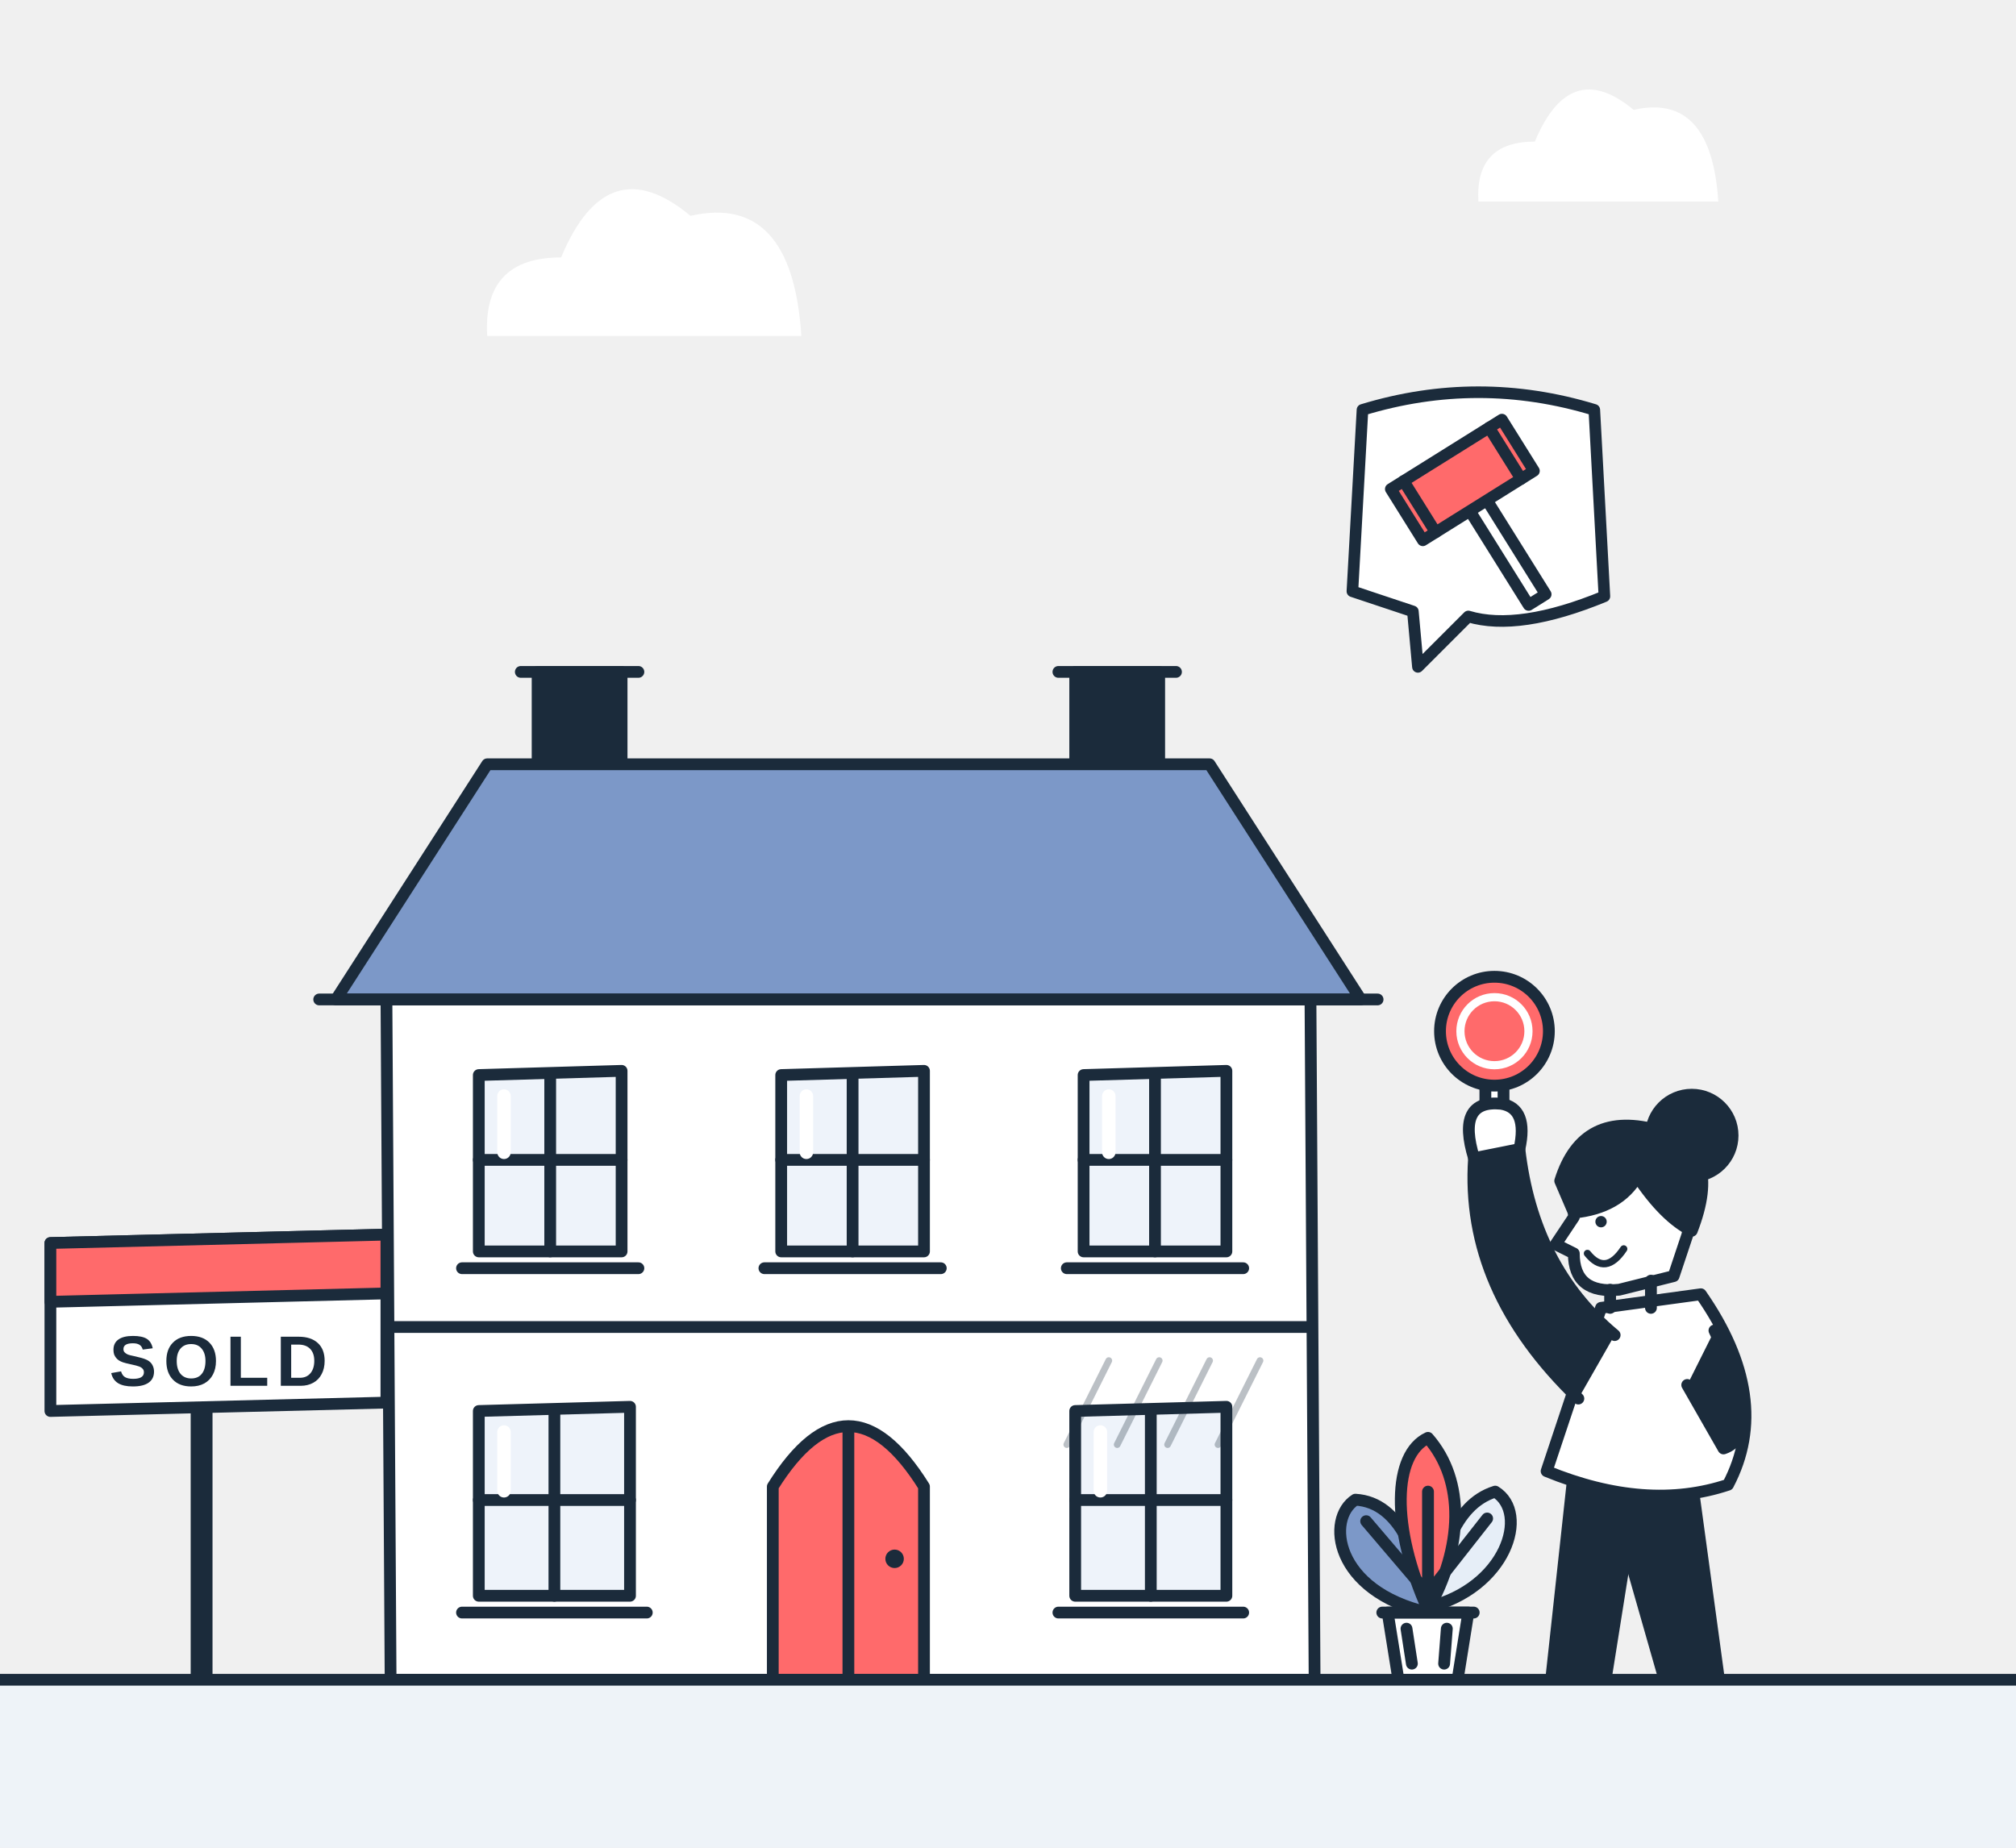
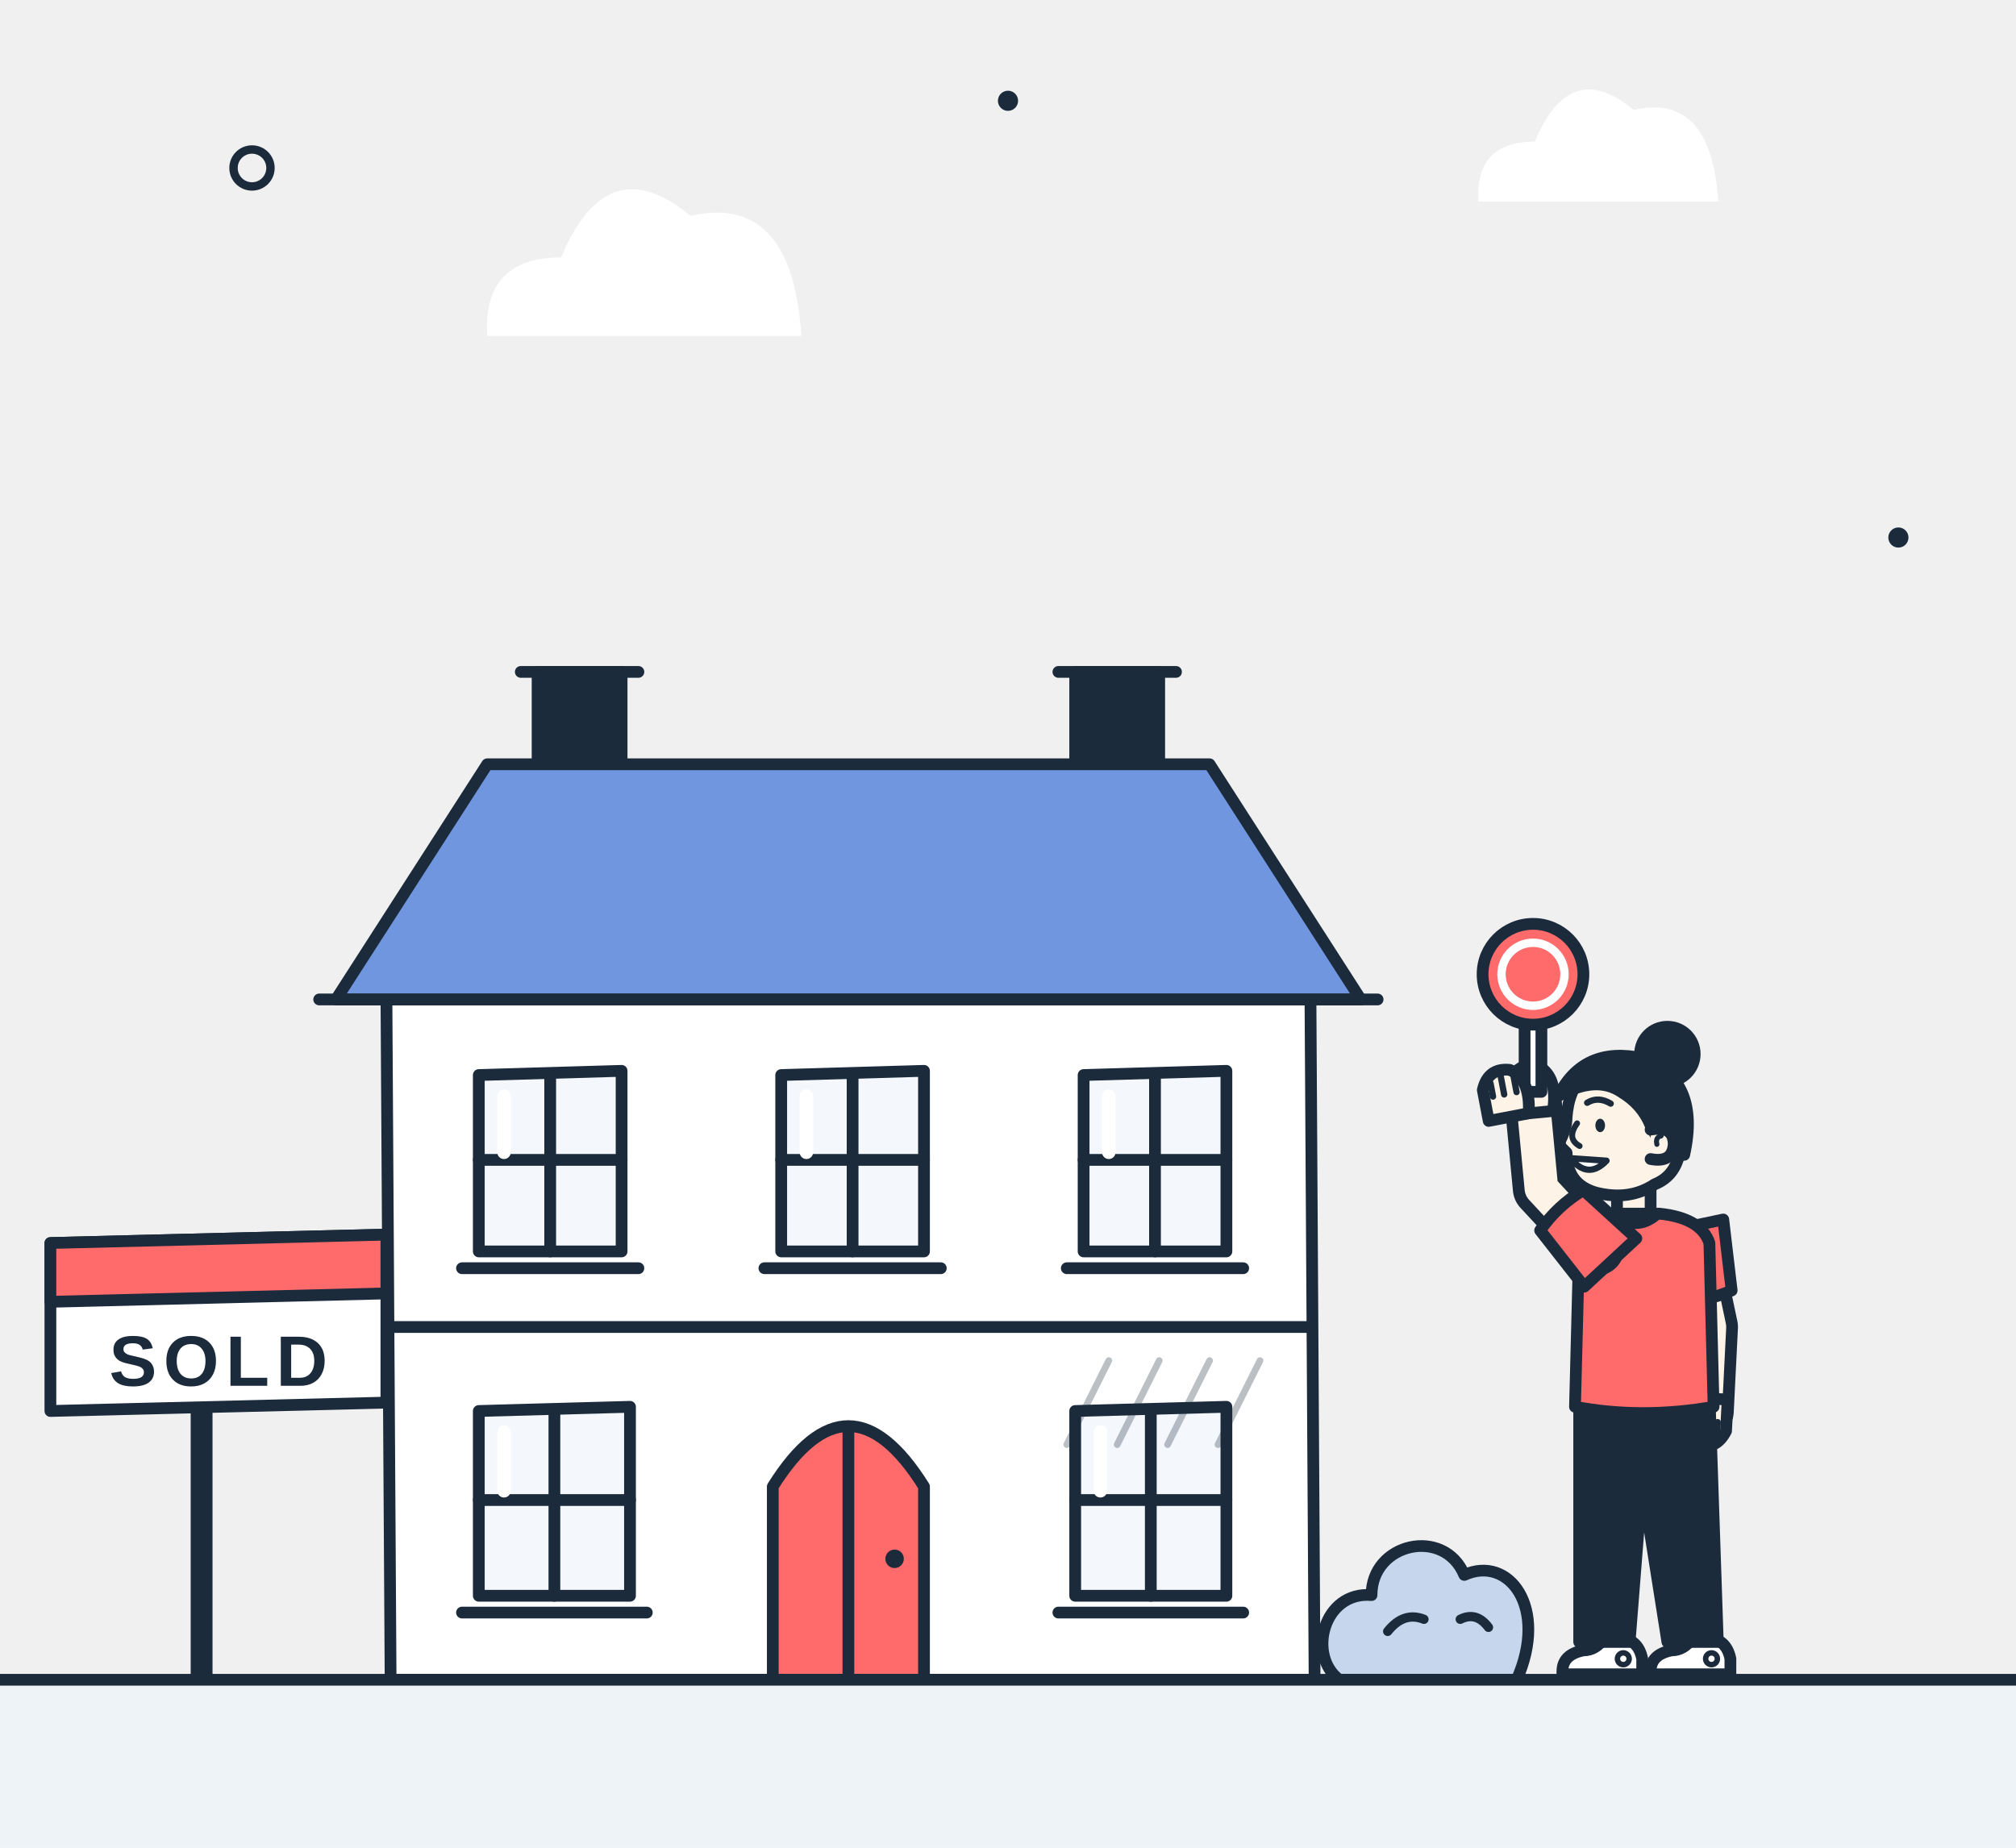
<svg xmlns="http://www.w3.org/2000/svg" class="people-scene" aria-hidden="true" focusable="false" viewBox="0 0 240 220" width="240" height="220" fill="none">
  <g stroke="#1b2b3b" stroke-width="1.4" stroke-linejoin="round" stroke-linecap="round">
+     <circle cx="30" cy="20" r="2.2" stroke-width="1" />
+     <circle cx="120" cy="12" r="1.2" fill="#1b2b3b" stroke="none" />
+     <circle cx="226" cy="64" r="1.2" fill="#1b2b3b" stroke="none" />
    <g class="af-cloud">
      <path transform="translate(58 40) scale(0.55)" d="M0 0q-1-17 16-17q10-24 28-9q22-5 24 26Z" fill="#fff" stroke="none" />
      <path transform="translate(176 24) scale(0.42)" d="M0 0q-1-17 16-17q10-24 28-9q22-5 24 26Z" fill="#fff" stroke="none" />
    </g>
    <path d="M64 98V80h10v18Z" fill="#1b2b3b" />
    <path d="M128 98V80h10v18Z" fill="#1b2b3b" />
    <path d="M62 80h14M126 80h14" />
    <path d="M46 118l110-.5.5 82.5H46.5Z" fill="#ffffff" />
-     <path d="M40 119L58 91H144L162 119Z" fill="#7c98c8" />
+     <path d="M40 119L58 91H144L162 119Z" fill="#7096e0" />
    <path d="M38 119H164" />
    <path d="M47 158H156" />
-     <path d="M57 128l17-.5V149H57Z" fill="#eef3fa" />
+     <path d="M57 128l17-.5V149H57Z" fill="#f4f7fc" />
    <path d="M65.5 128V149M57 138.1H74" />
    <path d="M60 130.5v6.7" stroke="#fff" stroke-width="1.6" />
    <path d="M55 151h21" />
-     <path d="M93 128l17-.5V149H93Z" fill="#eef3fa" />
+     <path d="M93 128l17-.5V149H93Z" fill="#f4f7fc" />
    <path d="M101.5 128V149M93 138.1H110" />
    <path d="M96 130.5v6.7" stroke="#fff" stroke-width="1.6" />
    <path d="M91 151h21" />
-     <path d="M129 128l17-.5V149H129Z" fill="#eef3fa" />
+     <path d="M129 128l17-.5V149H129Z" fill="#f4f7fc" />
    <path d="M137.5 128V149M129 138.1H146" />
    <path d="M132 130.5v6.7" stroke="#fff" stroke-width="1.6" />
    <path d="M127 151h21" />
-     <path d="M57 168l18-.5V190H57Z" fill="#eef3fa" />
+     <path d="M57 168l18-.5V190H57Z" fill="#f4f7fc" />
    <path d="M66 168V190M57 178.6H75" />
    <path d="M60 170.5v7" stroke="#fff" stroke-width="1.6" />
    <path d="M55 192h22" />
    <path d="M92 200V177Q101 162.6 110 177V200Z" fill="#ff6a6b" />
    <path d="M101 170V200" />
    <circle cx="106.5" cy="185.6" r="1.1" fill="#1b2b3b" stroke="none" />
-     <path d="M128 168l18-.5V190H128Z" fill="#eef3fa" />
+     <path d="M128 168l18-.5V190H128Z" fill="#f4f7fc" />
    <path d="M137 168V190M128 178.6H146" />
    <path d="M131 170.5v7" stroke="#fff" stroke-width="1.6" />
    <path d="M126 192h22" />
    <g opacity=".3" stroke-width=".8">
      <path d="M132 162l-5 10" />
      <path d="M138 162l-5 10" />
      <path d="M144 162l-5 10" />
      <path d="M150 162l-5 10" />
    </g>
    <path d="M24 200V150" stroke-width="2.6" />
    <path d="M6 148l40-1v20l-40 1Z" fill="#ffffff" />
    <path d="M6 148l40-1v7l-40 1Z" fill="#ff6a6b" />
    <text x="26" y="165" text-anchor="middle" font-family="Manrope,Arial,sans-serif" font-size="8.5" font-weight="800" letter-spacing=".8" fill="#1b2b3b" stroke="none">SOLD</text>
-     <g transform="translate(170 192) scale(0.32)" stroke-width="4.4">
+     <g transform="translate(170 200) scale(0.48)" stroke-width="2.9">
      <g class="af-sway" style="animation-delay:-0.6s">
-         <path d="M0 0C-35-8-38-35-27-42C-10-41-3-20 0 0" fill="#7c98c8" />
-         <path d="M0-2C29-9 38-37 25-45C9-40 5-20 0-2" fill="#e6eef7" />
-         <path d="M0-1C-14-32-13-59 0-65C14-49 13-24 0-1" fill="#ff6a6b" />
-         <path d="M0 6v-51M0-7l-23-27M0-7l22-28" />
+         <path d="M-22 0C-30-6-26-22-14-21C-14-34 4-38 9-26C20-31 30-18 22 0Z" fill="#c6d6ec" />
+         <path d="M-10-12q4-5 9-3M8-15q4-2 7 2" stroke-width="2.3" />
      </g>
-       <path d="M-15 0h30l-4 25h-22Z" fill="#ffffff" />
-       <path d="M-17 0h34M-8 6l2 13M7 6l-1 13" />
    </g>
-     <g class="af-person" transform="translate(196 200) scale(-0.54 0.54)" stroke-width="2.6">
-       <circle cx="-10" cy="-120" r="9" fill="#1b2b3b" />
-       <g transform="translate(0-44)">
-         <path d="M-10 0l-6 44h12L6 9V0Z" fill="#1b2b3b" />
-         <path d="M-19 45h17" />
-         <path d="M2 0l7 44h12L16-2Z" fill="#1b2b3b" />
-         <path d="M8 45h17" />
+     <g class="af-person" transform="translate(196 200) scale(-0.5 0.5)" stroke-width="2.8">
+       <circle cx="-5" cy="-149" r="6.5" fill="#1b2b3b" />
+       <path d="M-11 -103L-15 -84L-14 -64" stroke="#1b2b3b" stroke-width="13.6" />
+       <path d="M-11 -103L-15 -84L-14 -64" stroke="#fdf3e7" stroke-width="8" />
+       <g transform="translate(-14 -64) rotate(87.1) scale(1 1)">
+         <path d="M-3-4.5Q5-6.5 8-2Q9.5 3 4.5 5.2H-3Z" fill="#fdf3e7" />
+         <path d="M2.5-2.6h4M2.5 .4h4.6M2.5 3.1h3.2" stroke-width="1.5" />
      </g>
-       <path d="M-12-85Q-28-62-18-43Q0-37 22-46L10-82Z" fill="#ffffff" />
-       <g class="af-arm" style="transform-origin:7px -76px;animation-name:af-bid;animation-duration:5.4s;animation-delay:0s">
-         <path d="M7-76Q25-91 28-117l10 2Q40-86 15-62" fill="#1b2b3b" />
-         <path d="M31.5-118v-14h4v14Z" fill="#ffffff" />
-         <circle cx="33.5" cy="-143" r="12" fill="#ff6a6b" />
-         <circle cx="33.5" cy="-143" r="7.5" fill="none" stroke="#fff" stroke-width="1.8" />
-         <path d="M28-117q-2-9 4-10q10-1 6 12Z" fill="#ffffff" />
-       </g>
-       <path d="M-15-77Q-26-54-17-51L-9-65" fill="#1b2b3b" />
-       <path d="M-9-98Q-14-117 4-117Q16-117 16-102L20-96L16-94Q16-85 6-86L-6-89Z" fill="#ffffff" />
-       <path d="M-10-99Q-17-117-3-121Q14-126 19-110L16-103Q6-104 2-111Q-4-102-10-99Z" fill="#1b2b3b" />
-       <path d="M-1-88v6M8-86v4" />
-       <circle cx="10" cy="-101" r="1.25" fill="#1b2b3b" stroke="none" />
-       <path d="M5-95Q9-89 13-94" stroke-width="1.6" />
-       <path d="M8-105q3-2 5 0" stroke-width="1" />
-     </g>
-     <g transform="translate(176 62) scale(.6)" stroke-width="2.3">
-       <g class="af-note" style="animation-delay:-2.9s">
-         <path d="M-23-22Q0-29 23-22L25 15Q8 22-2 19L-12 29l-1-11-12-4Z" fill="#ffffff" />
-         <g transform="rotate(-32 0-3)">
-           <path d="M-2-5h4v24h-4Z" fill="#ffffff" />
-           <path d="M-13-15h26v12h-26Z" fill="#ff6a6b" />
-           <path d="M-10-15v12M10-15v12" />
+       <path d="M-18.3 -109.6L-20.3 -92.7Q-13.8 -89.8 -6.6 -89.8L-1.7 -106.1Z" fill="#ff6a6b" />
+       <path d="M-20 0V-5Q-19-10 -14-10H-11Q-9-7 -6-7Q-1-6 -1-2V0Z" fill="#ffffff" />
+       <path d="M-20-2H-1" stroke-width="1.4" />
+       <circle cx="-15.5" cy="-5" r="1.4" stroke-width="1.3" />
+       <path d="M-11-10l2-3M-8.5-9l2-3" stroke-width="1.3" />
+       <path d="M1 0V-5Q2-10 7-10H10Q12-7 15-7Q20-6 20-2V0Z" fill="#ffffff" />
+       <path d="M1-2H20" stroke-width="1.4" />
+       <circle cx="5.5" cy="-5" r="1.4" stroke-width="1.3" />
+       <path d="M10-10l2-3M12.5-9l2-3" stroke-width="1.3" />
+       <path d="M-15-68L-17-9H-5L1-47L4-9H16L16-68Z" fill="#1b2b3b" />
+       <path d="M-1-108v-10h8v9" fill="#fdf3e7" />
+       <path d="M-15-104Q-13-110-3-111H7Q15-110 16-104L17-65Q1-62-16-65Z" fill="#ff6a6b" />
+       <path d="M-2-110.5q4.5 3.5 9 0" />
+       <path d="M-8-126Q-11-146 5-147Q18-147 19-134Q19-131 21-127.5L19-125.5Q19-118 12-116Q4-114-2-118Q-7-120-8-126Z" fill="#fdf3e7" />
+       <path d="M-9-125Q-13-143 1-148Q15-151 21-139Q12-144 6-140Q1-137-1-132Q-3-128-5-126Z" fill="#1b2b3b" />
+       <path d="M-1-131q-5.5-1-5.5 3.5q.3 4.5 5.5 3.5" fill="#fdf3e7" />
+       <path d="M-3.5-129.5q1.4.3 1 2" stroke-width="1.2" />
+       <ellipse cx="11" cy="-132" rx="1.15" ry="1.6" fill="#1b2b3b" stroke="none" />
+       <path d="M8.5-137.2q3-1.8 5.6-.2" stroke-width="1.5" />
+       <path d="M16.5-132.5q2.6 3.6-.6 5.4" stroke-width="1.4" />
+       <path d="M9.5-123.6q4.4 4.6 8.6-.6Z" fill="#fff" stroke-width="1.5" />
+       <g class="af-arm" style="transform-origin:12px -103px;animation-name:af-bid;animation-duration:5.4s;animation-delay:0s">
+         <path d="M12 -103L25 -117L27 -138" stroke="#1b2b3b" stroke-width="13.6" />
+         <path d="M12 -103L25 -117L27 -138" stroke="#fdf3e7" stroke-width="8" />
+         <g transform="translate(27 -138) rotate(-84.6) scale(1 1)">
+           <path d="M-3-4.5Q5-6.5 8-2Q9.5 3 4.5 5.2H-3Z" fill="#fdf3e7" />
+           <path d="M2.5-2.6h4M2.5 .4h4.6M2.5 3.1h3.2" stroke-width="1.5" />
+         </g>
+         <path d="M14.8 -93.6L25.3 -107Q21.2 -112.9 15 -116.6L2.4 -105.1Z" fill="#ff6a6b" />
+         <path d="M25-140v-20h4v20Z" fill="#ffffff" />
+         <circle cx="27" cy="-168" r="12" fill="#ff6a6b" />
+         <circle cx="27" cy="-168" r="7.5" fill="none" stroke="#fff" stroke-width="2" />
+         <g transform="translate(33 -137) rotate(-79.2) scale(1 1)">
+           <path d="M-3-4.5Q5-6.5 8-2Q9.5 3 4.5 5.2H-3Z" fill="#fdf3e7" />
+           <path d="M2.5-2.6h4M2.5 .4h4.6M2.5 3.1h3.2" stroke-width="1.5" />
        </g>
      </g>
    </g>
    <path d="M0 200H240V220H0Z" fill="#eef3f8" stroke="none" />
    <path d="M0 200H240" />
  </g>
</svg>
